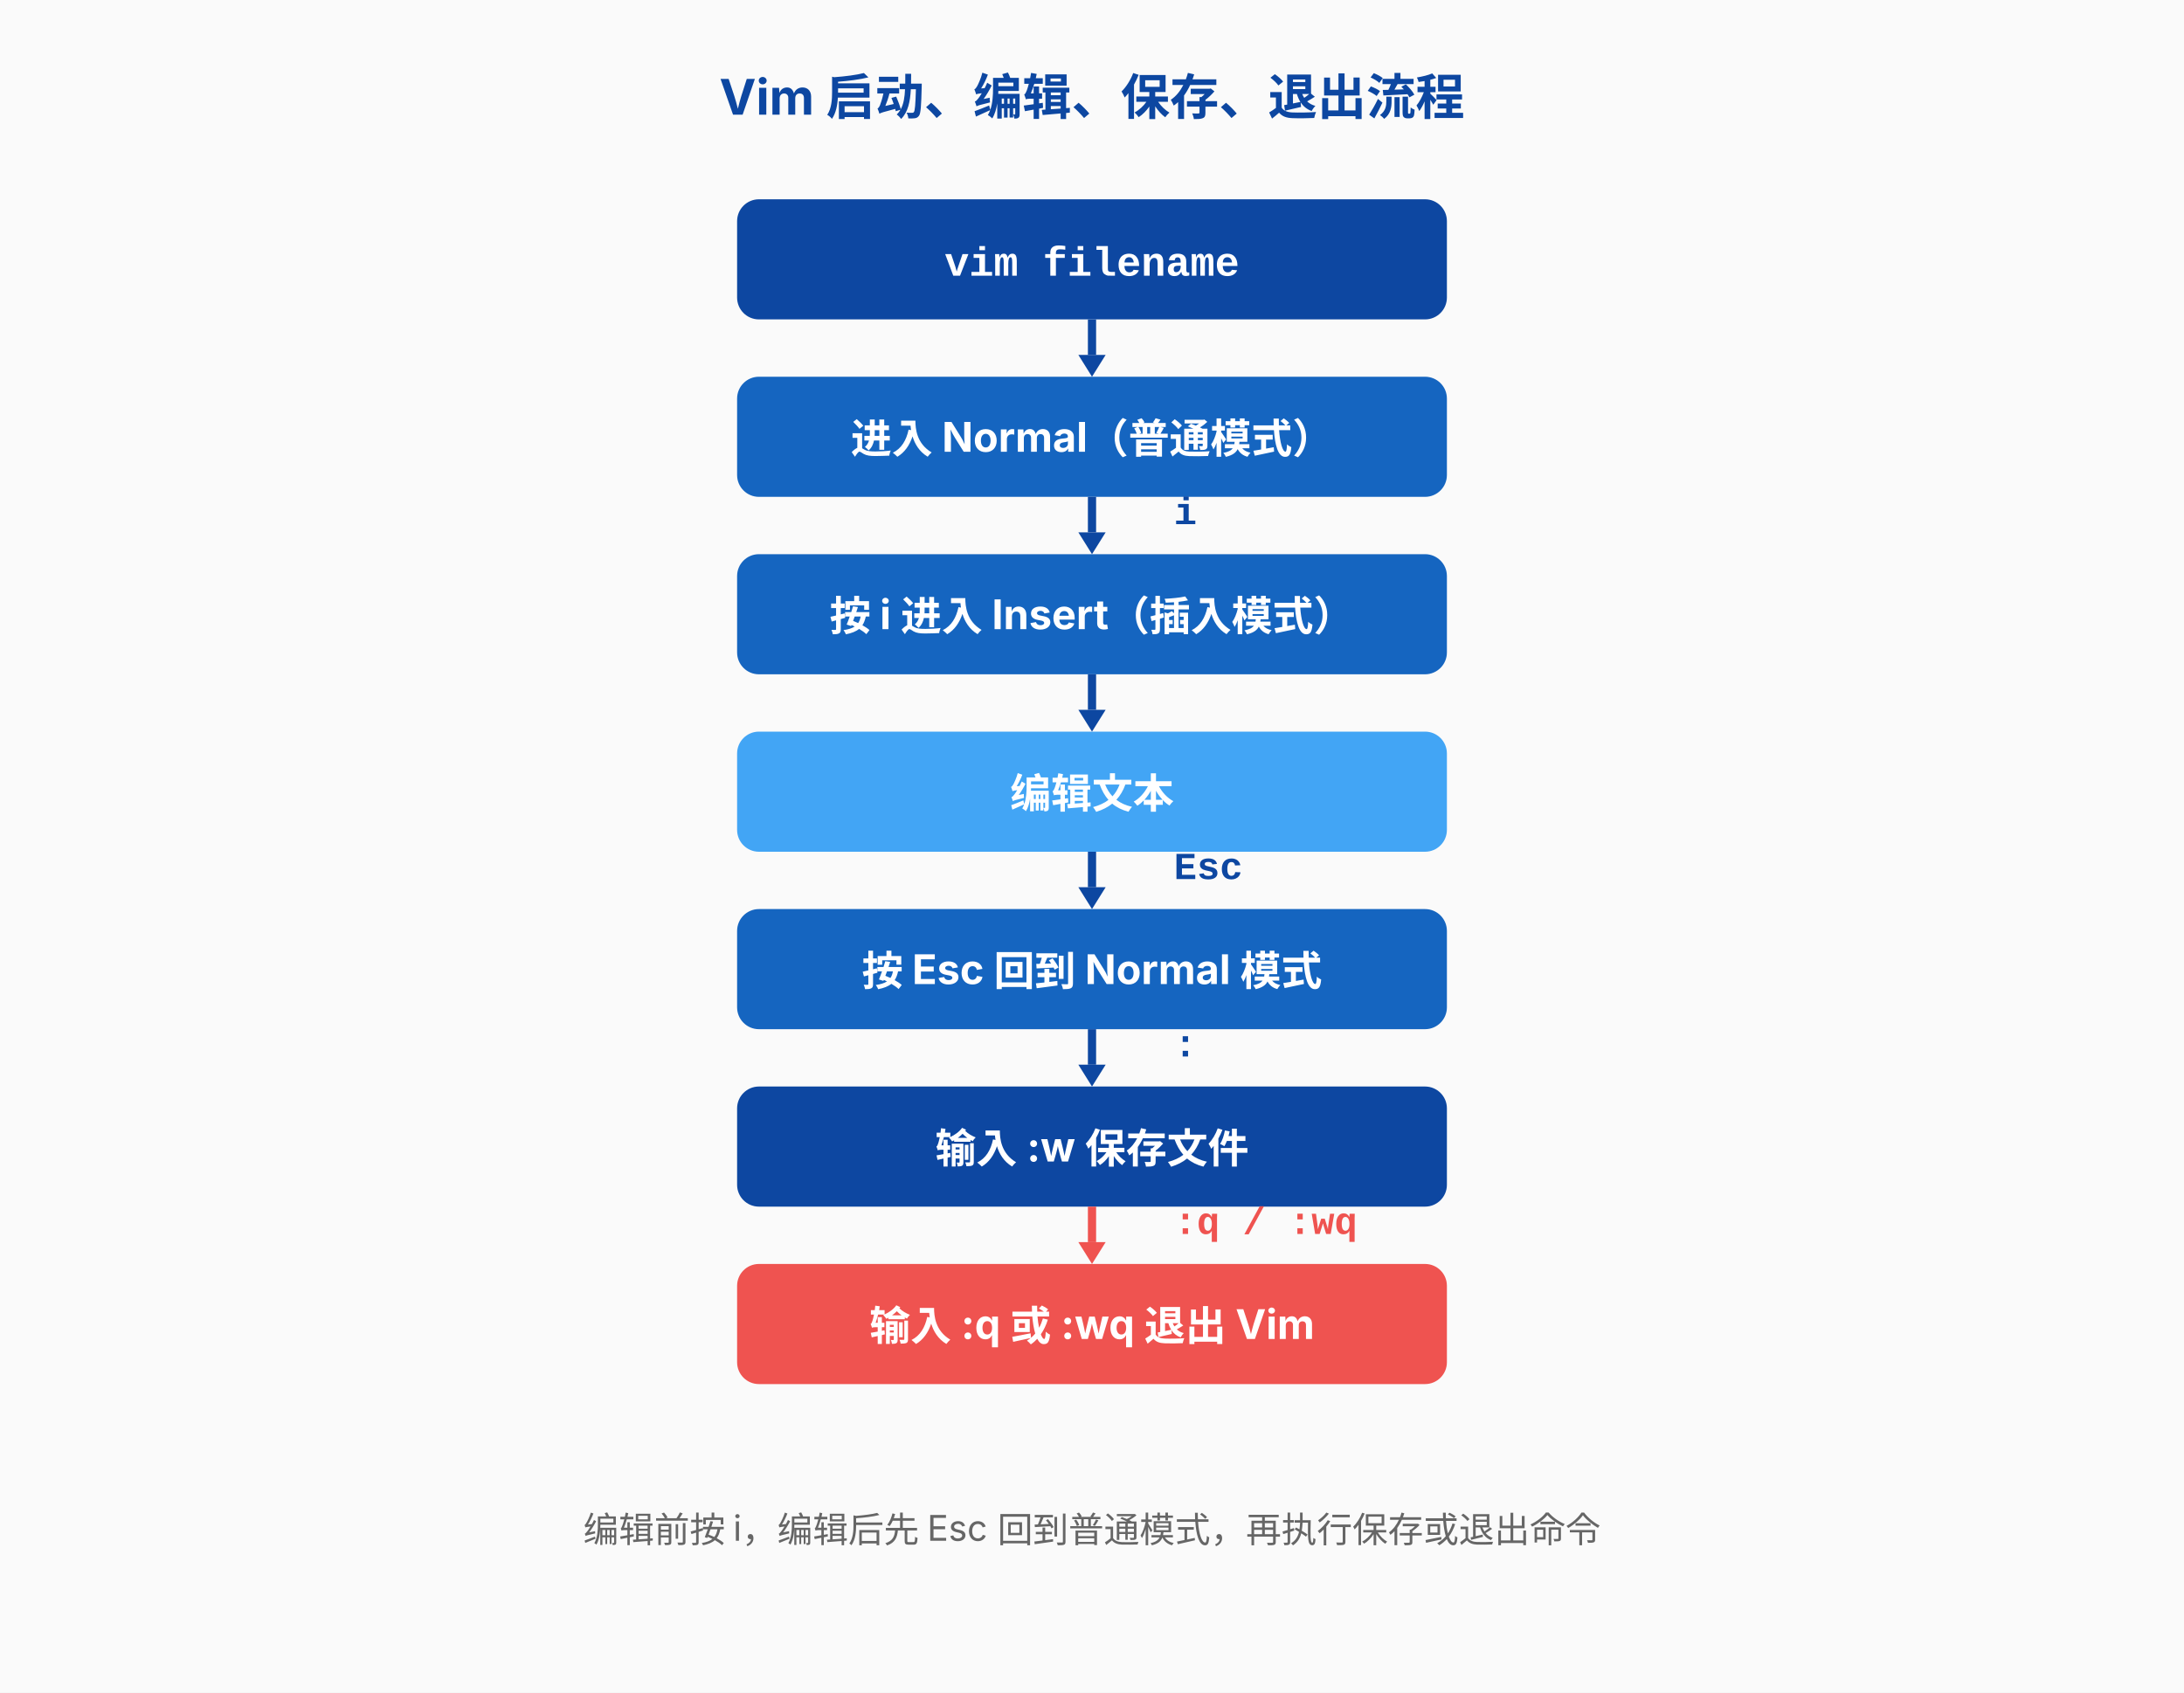
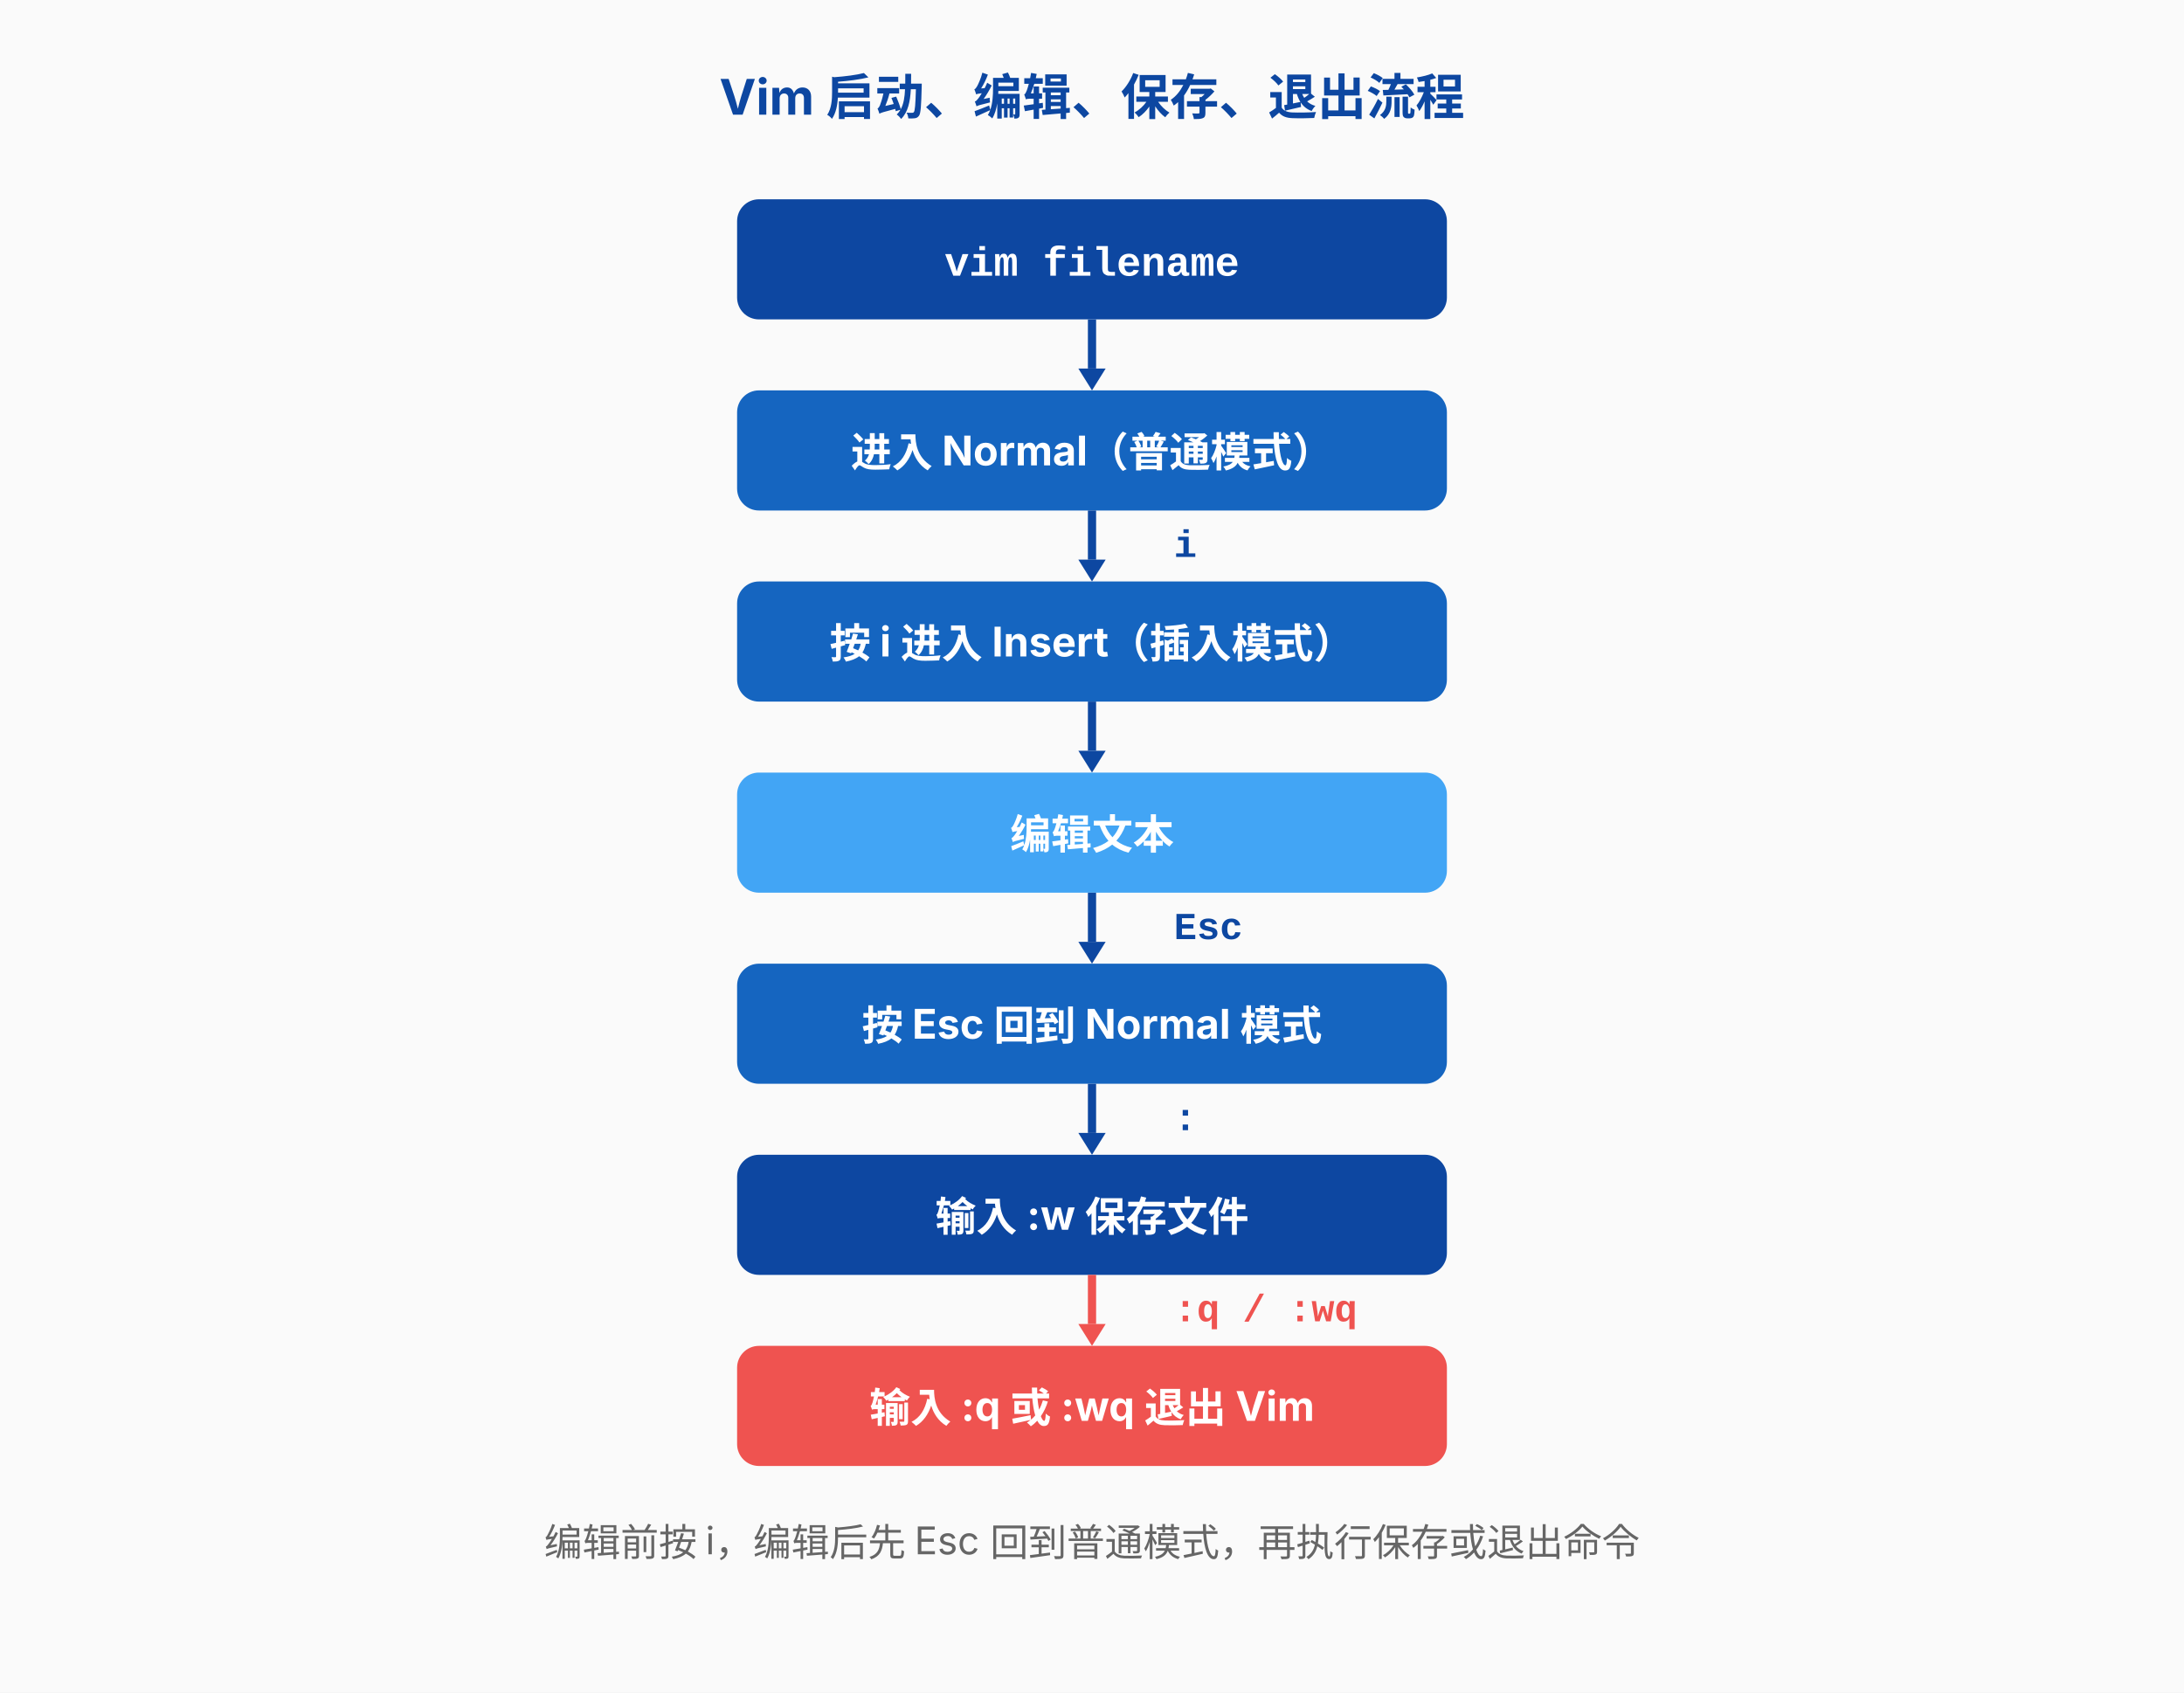
<svg xmlns="http://www.w3.org/2000/svg" viewBox="0 0 800 620" width="800" style="max-width:100%;height:auto;" preserveAspectRatio="xMidYMid meet">
  <defs>
    <marker id="arrow-blue" markerWidth="8" markerHeight="10" refX="0" refY="5" orient="auto" markerUnits="userSpaceOnUse">
      <path d="M0,0 L8,5 L0,10 Z" fill="#0d47a1" />
    </marker>
    <marker id="arrow-red" markerWidth="8" markerHeight="10" refX="0" refY="5" orient="auto" markerUnits="userSpaceOnUse">
      <path d="M0,0 L8,5 L0,10 Z" fill="#ef5350" />
    </marker>
  </defs>
  <rect width="800" height="620" fill="#fafafa" />
  <text x="400" y="42" text-anchor="middle" font-family="system-ui, -apple-system, BlinkMacSystemFont, 'Segoe UI', sans-serif" font-size="18" font-weight="bold" fill="#0d47a1">Vim 启动、编辑、保存、退出流程</text>
  <g transform="translate(400, 95)">
    <rect x="-130" y="-22" width="260" height="44" rx="8" fill="#0d47a1" />
    <text x="0" y="6" text-anchor="middle" font-family="ui-monospace, SFMono-Regular, Menlo, Monaco, Consolas, 'Courier New', monospace" font-size="15" font-weight="bold" fill="#ffffff">vim filename</text>
  </g>
-   <g transform="translate(400, 160)">
+   <g transform="translate(400, 165)">
    <rect x="-130" y="-22" width="260" height="44" rx="8" fill="#1565c0" />
    <text x="0" y="6" text-anchor="middle" font-family="system-ui, -apple-system, BlinkMacSystemFont, 'Segoe UI', sans-serif" font-size="15" font-weight="bold" fill="#ffffff">进入 Normal（普通模式）</text>
  </g>
-   <g transform="translate(400, 225)">
+   <g transform="translate(400, 235)">
    <rect x="-130" y="-22" width="260" height="44" rx="8" fill="#1565c0" />
    <text x="0" y="6" text-anchor="middle" font-family="system-ui, -apple-system, BlinkMacSystemFont, 'Segoe UI', sans-serif" font-size="15" font-weight="bold" fill="#ffffff">按 i 进入 Insert（插入模式）</text>
  </g>
-   <g transform="translate(400, 290)">
+   <g transform="translate(400, 305)">
    <rect x="-130" y="-22" width="260" height="44" rx="8" fill="#42a5f5" />
    <text x="0" y="6" text-anchor="middle" font-family="system-ui, -apple-system, BlinkMacSystemFont, 'Segoe UI', sans-serif" font-size="15" font-weight="bold" fill="#ffffff">编辑文本</text>
  </g>
-   <g transform="translate(400, 355)">
+   <g transform="translate(400, 375)">
    <rect x="-130" y="-22" width="260" height="44" rx="8" fill="#1565c0" />
    <text x="0" y="6" text-anchor="middle" font-family="system-ui, -apple-system, BlinkMacSystemFont, 'Segoe UI', sans-serif" font-size="15" font-weight="bold" fill="#ffffff">按 Esc 回到 Normal 模式</text>
  </g>
-   <g transform="translate(400, 420)">
+   <g transform="translate(400, 445)">
    <rect x="-130" y="-22" width="260" height="44" rx="8" fill="#0d47a1" />
    <text x="0" y="6" text-anchor="middle" font-family="system-ui, -apple-system, BlinkMacSystemFont, 'Segoe UI', sans-serif" font-size="15" font-weight="bold" fill="#ffffff">输入 :w 保存文件</text>
  </g>
-   <g transform="translate(400, 485)">
+   <g transform="translate(400, 515)">
    <rect x="-130" y="-22" width="260" height="44" rx="8" fill="#ef5350" />
    <text x="0" y="6" text-anchor="middle" font-family="system-ui, -apple-system, BlinkMacSystemFont, 'Segoe UI', sans-serif" font-size="15" font-weight="bold" fill="#ffffff">输入 :q 或 :wq 退出 Vim</text>
  </g>
-   <line x1="400" y1="117" x2="400" y2="130" stroke="#0d47a1" stroke-width="3" marker-end="url(#arrow-blue)" />
-   <line x1="400" y1="182" x2="400" y2="195" stroke="#0d47a1" stroke-width="3" marker-end="url(#arrow-blue)" />
-   <text x="430" y="192" font-family="ui-monospace, SFMono-Regular, Menlo, Monaco, Consolas, 'Courier New', monospace" font-size="14" font-weight="bold" fill="#0d47a1">i</text>
-   <line x1="400" y1="247" x2="400" y2="260" stroke="#0d47a1" stroke-width="3" marker-end="url(#arrow-blue)" />
-   <line x1="400" y1="312" x2="400" y2="325" stroke="#0d47a1" stroke-width="3" marker-end="url(#arrow-blue)" />
-   <text x="430" y="322" font-family="ui-monospace, SFMono-Regular, Menlo, Monaco, Consolas, 'Courier New', monospace" font-size="14" font-weight="bold" fill="#0d47a1">Esc</text>
-   <line x1="400" y1="377" x2="400" y2="390" stroke="#0d47a1" stroke-width="3" marker-end="url(#arrow-blue)" />
-   <text x="430" y="387" font-family="ui-monospace, SFMono-Regular, Menlo, Monaco, Consolas, 'Courier New', monospace" font-size="14" font-weight="bold" fill="#0d47a1">:</text>
-   <line x1="400" y1="442" x2="400" y2="455" stroke="#ef5350" stroke-width="3" marker-end="url(#arrow-red)" />
-   <text x="430" y="452" font-family="ui-monospace, SFMono-Regular, Menlo, Monaco, Consolas, 'Courier New', monospace" font-size="14" font-weight="bold" fill="#ef5350">:q / :wq</text>
-   <text x="400" y="565" text-anchor="middle" font-family="system-ui, -apple-system, BlinkMacSystemFont, 'Segoe UI', sans-serif" font-size="13" fill="#666666">编辑前按 i，编辑后先 Esc 回到普通模式，再执行保存或退出命令</text>
+   <line x1="400" y1="117" x2="400" y2="135" stroke="#0d47a1" stroke-width="3" marker-end="url(#arrow-blue)" />
+   <line x1="400" y1="187" x2="400" y2="205" stroke="#0d47a1" stroke-width="3" marker-end="url(#arrow-blue)" />
+   <text x="430" y="204" font-family="ui-monospace, SFMono-Regular, Menlo, Monaco, Consolas, 'Courier New', monospace" font-size="14" font-weight="bold" fill="#0d47a1">i</text>
+   <line x1="400" y1="257" x2="400" y2="275" stroke="#0d47a1" stroke-width="3" marker-end="url(#arrow-blue)" />
+   <line x1="400" y1="327" x2="400" y2="345" stroke="#0d47a1" stroke-width="3" marker-end="url(#arrow-blue)" />
+   <text x="430" y="344" font-family="ui-monospace, SFMono-Regular, Menlo, Monaco, Consolas, 'Courier New', monospace" font-size="14" font-weight="bold" fill="#0d47a1">Esc</text>
+   <line x1="400" y1="397" x2="400" y2="415" stroke="#0d47a1" stroke-width="3" marker-end="url(#arrow-blue)" />
+   <text x="430" y="414" font-family="ui-monospace, SFMono-Regular, Menlo, Monaco, Consolas, 'Courier New', monospace" font-size="14" font-weight="bold" fill="#0d47a1">:</text>
+   <line x1="400" y1="467" x2="400" y2="485" stroke="#ef5350" stroke-width="3" marker-end="url(#arrow-red)" />
+   <text x="430" y="484" font-family="ui-monospace, SFMono-Regular, Menlo, Monaco, Consolas, 'Courier New', monospace" font-size="14" font-weight="bold" fill="#ef5350">:q / :wq</text>
+   <text x="400" y="570" text-anchor="middle" font-family="system-ui, -apple-system, BlinkMacSystemFont, 'Segoe UI', sans-serif" font-size="14" fill="#666666">编辑前按 i，编辑后先 Esc 回到普通模式，再执行保存或退出命令</text>
</svg>
